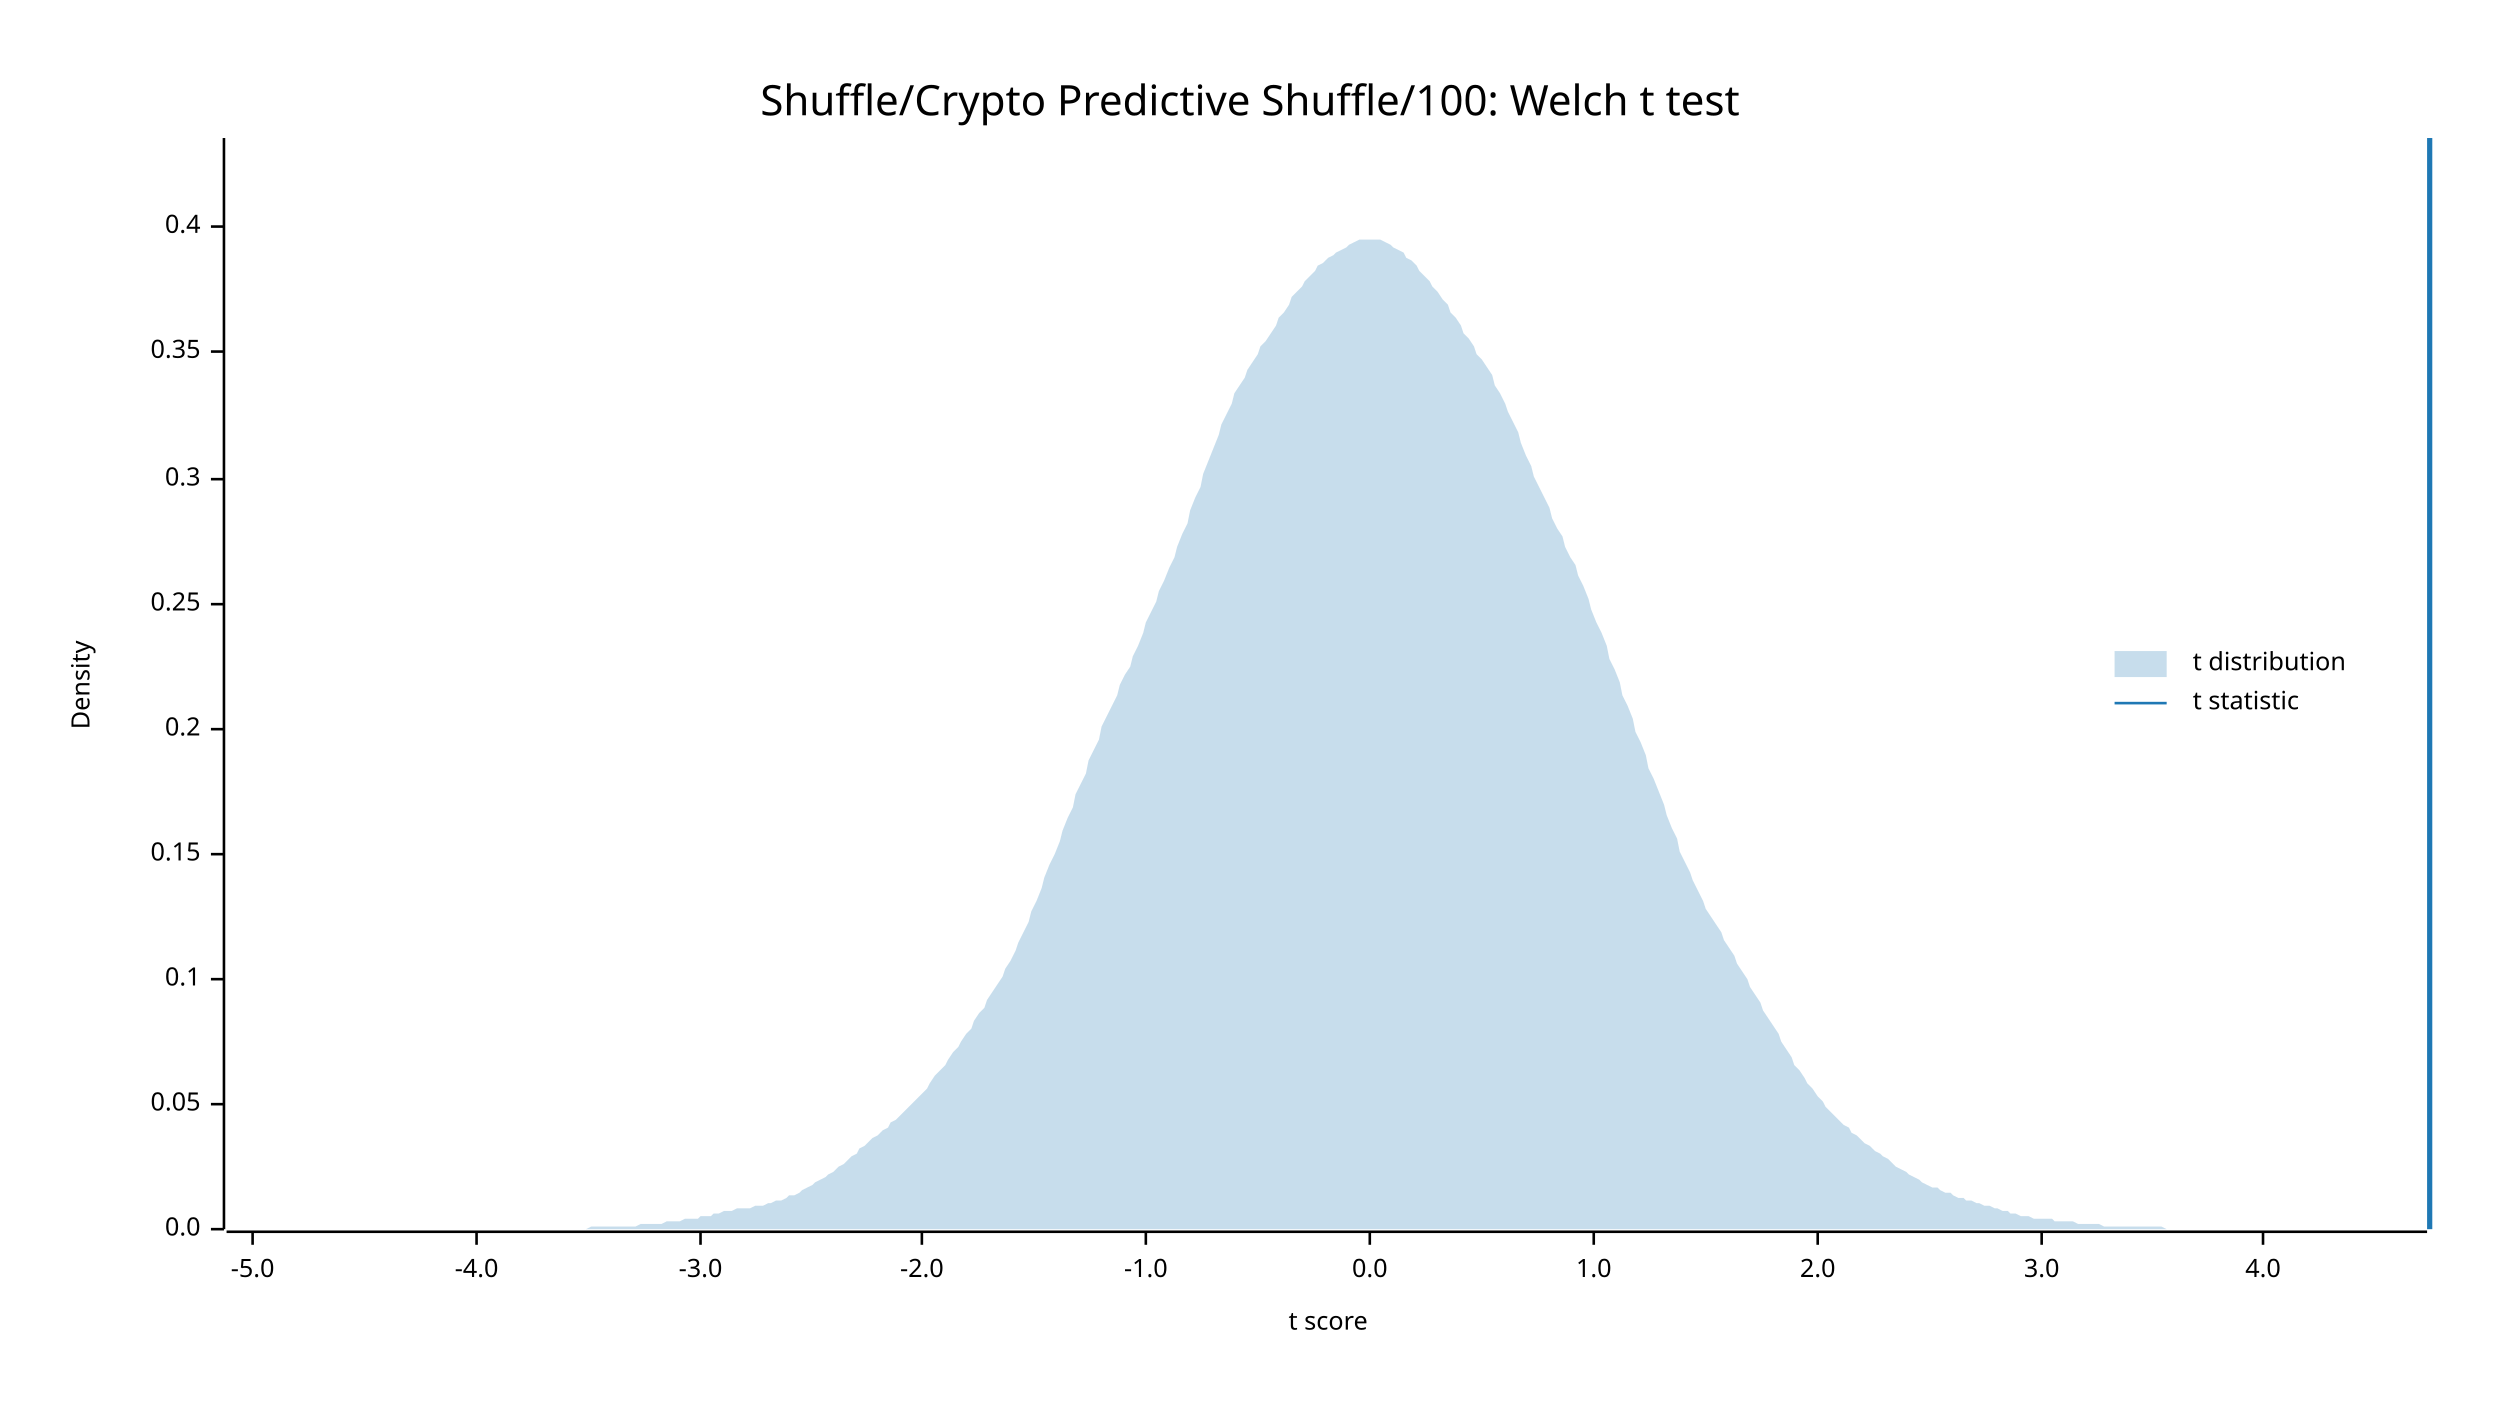
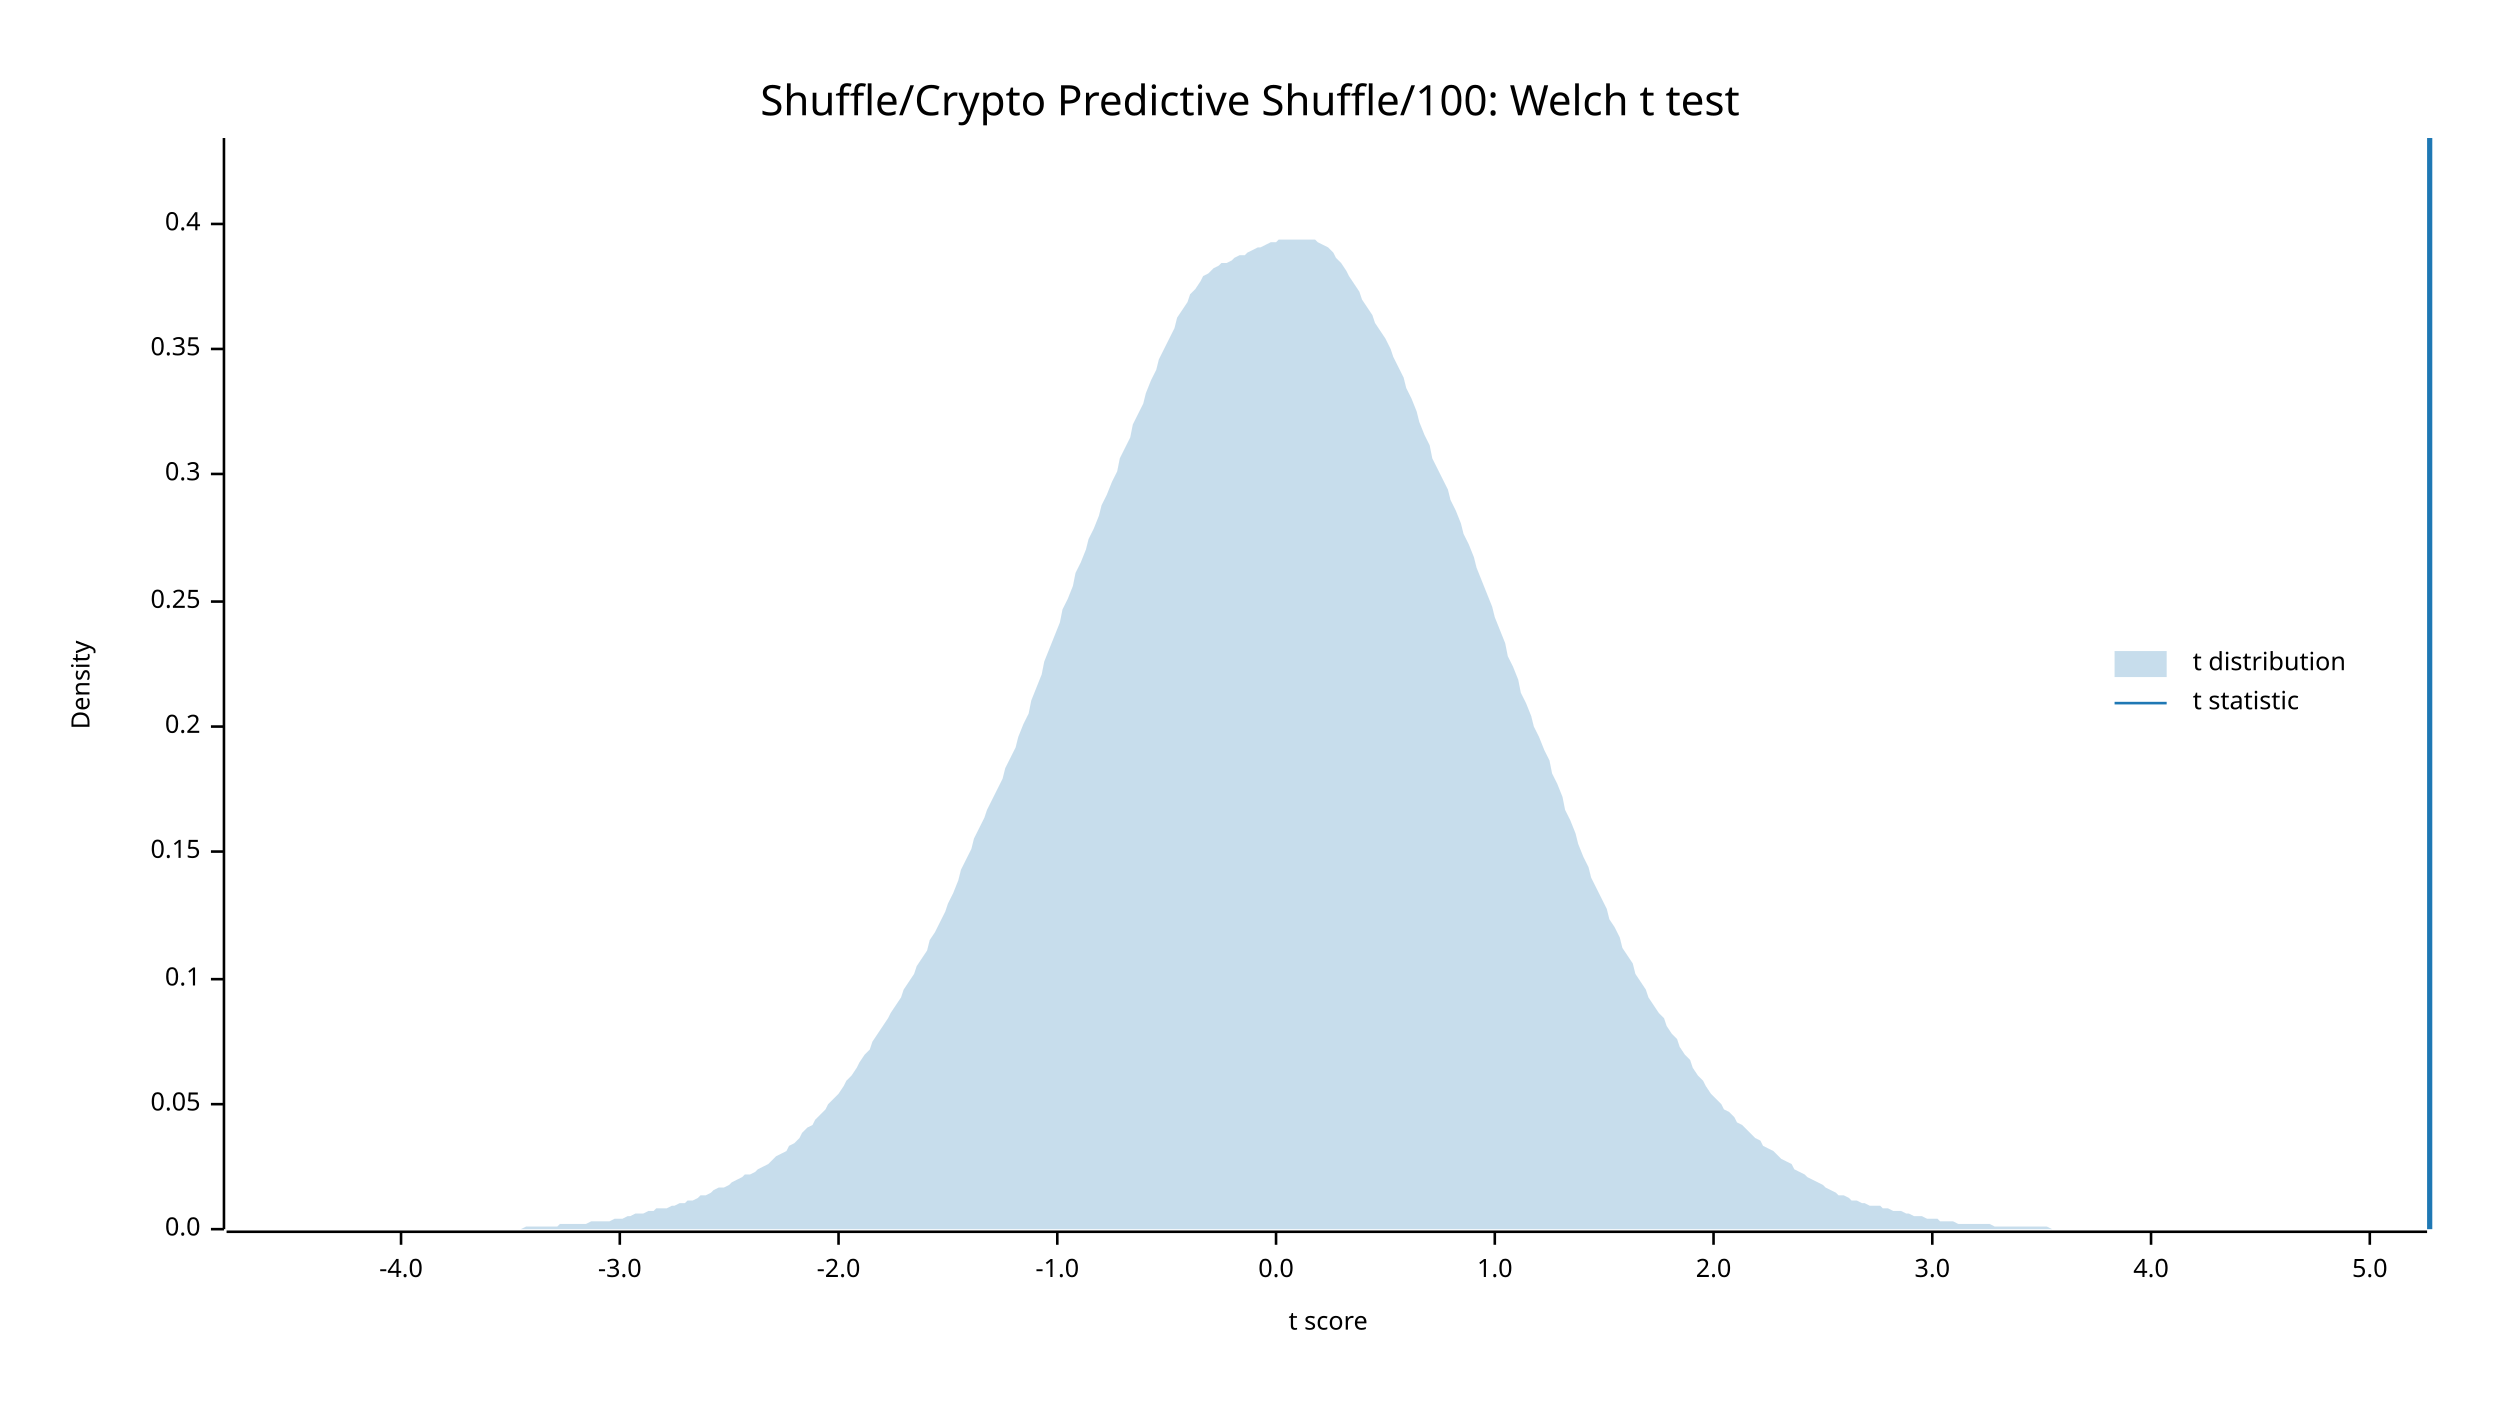
<svg xmlns="http://www.w3.org/2000/svg" width="960" height="540" viewBox="0 0 960 540">
  <text x="480" y="32" dy="0.76em" text-anchor="middle" font-family="sans-serif" font-size="16.129" opacity="1" fill="#000000">
Shuffle/Crypto Predictive Shuffle/100: Welch t test
</text>
  <text x="27" y="263" dy="0.76em" text-anchor="middle" font-family="sans-serif" font-size="9.677" opacity="1" fill="#000000" transform="rotate(270, 27, 263)">
Density
</text>
  <text x="510" y="513" dy="-0.5ex" text-anchor="middle" font-family="sans-serif" font-size="9.677" opacity="1" fill="#000000">
t score
</text>
  <polyline fill="none" opacity="1" stroke="#000000" stroke-width="1" points="86,53 86,472 " />
  <text x="77" y="472" dy="0.5ex" text-anchor="end" font-family="sans-serif" font-size="9.677" opacity="1" fill="#000000">
0.0
</text>
  <polyline fill="none" opacity="1" stroke="#000000" stroke-width="1" points="81,472 86,472 " />
  <text x="77" y="424" dy="0.5ex" text-anchor="end" font-family="sans-serif" font-size="9.677" opacity="1" fill="#000000">
0.05
</text>
  <polyline fill="none" opacity="1" stroke="#000000" stroke-width="1" points="81,424 86,424 " />
  <text x="77" y="376" dy="0.5ex" text-anchor="end" font-family="sans-serif" font-size="9.677" opacity="1" fill="#000000">
0.1
</text>
  <polyline fill="none" opacity="1" stroke="#000000" stroke-width="1" points="81,376 86,376 " />
-   <text x="77" y="328" dy="0.5ex" text-anchor="end" font-family="sans-serif" font-size="9.677" opacity="1" fill="#000000">
+   <text x="77" y="327" dy="0.5ex" text-anchor="end" font-family="sans-serif" font-size="9.677" opacity="1" fill="#000000">
0.15
</text>
-   <polyline fill="none" opacity="1" stroke="#000000" stroke-width="1" points="81,328 86,328 " />
-   <text x="77" y="280" dy="0.5ex" text-anchor="end" font-family="sans-serif" font-size="9.677" opacity="1" fill="#000000">
+   <polyline fill="none" opacity="1" stroke="#000000" stroke-width="1" points="81,327 86,327 " />
+   <text x="77" y="279" dy="0.5ex" text-anchor="end" font-family="sans-serif" font-size="9.677" opacity="1" fill="#000000">
0.2
</text>
-   <polyline fill="none" opacity="1" stroke="#000000" stroke-width="1" points="81,280 86,280 " />
-   <text x="77" y="232" dy="0.5ex" text-anchor="end" font-family="sans-serif" font-size="9.677" opacity="1" fill="#000000">
+   <polyline fill="none" opacity="1" stroke="#000000" stroke-width="1" points="81,279 86,279 " />
+   <text x="77" y="231" dy="0.5ex" text-anchor="end" font-family="sans-serif" font-size="9.677" opacity="1" fill="#000000">
0.25
</text>
-   <polyline fill="none" opacity="1" stroke="#000000" stroke-width="1" points="81,232 86,232 " />
-   <text x="77" y="184" dy="0.5ex" text-anchor="end" font-family="sans-serif" font-size="9.677" opacity="1" fill="#000000">
+   <polyline fill="none" opacity="1" stroke="#000000" stroke-width="1" points="81,231 86,231 " />
+   <text x="77" y="182" dy="0.5ex" text-anchor="end" font-family="sans-serif" font-size="9.677" opacity="1" fill="#000000">
0.3
</text>
-   <polyline fill="none" opacity="1" stroke="#000000" stroke-width="1" points="81,184 86,184 " />
-   <text x="77" y="135" dy="0.5ex" text-anchor="end" font-family="sans-serif" font-size="9.677" opacity="1" fill="#000000">
+   <polyline fill="none" opacity="1" stroke="#000000" stroke-width="1" points="81,182 86,182 " />
+   <text x="77" y="134" dy="0.5ex" text-anchor="end" font-family="sans-serif" font-size="9.677" opacity="1" fill="#000000">
0.35
</text>
-   <polyline fill="none" opacity="1" stroke="#000000" stroke-width="1" points="81,135 86,135 " />
-   <text x="77" y="87" dy="0.5ex" text-anchor="end" font-family="sans-serif" font-size="9.677" opacity="1" fill="#000000">
+   <polyline fill="none" opacity="1" stroke="#000000" stroke-width="1" points="81,134 86,134 " />
+   <text x="77" y="86" dy="0.5ex" text-anchor="end" font-family="sans-serif" font-size="9.677" opacity="1" fill="#000000">
0.4
</text>
-   <polyline fill="none" opacity="1" stroke="#000000" stroke-width="1" points="81,87 86,87 " />
+   <polyline fill="none" opacity="1" stroke="#000000" stroke-width="1" points="81,86 86,86 " />
  <polyline fill="none" opacity="1" stroke="#000000" stroke-width="1" points="87,473 932,473 " />
-   <text x="97" y="483" dy="0.76em" text-anchor="middle" font-family="sans-serif" font-size="9.677" opacity="1" fill="#000000">
- -5.0
- </text>
-   <polyline fill="none" opacity="1" stroke="#000000" stroke-width="1" points="97,473 97,478 " />
-   <text x="183" y="483" dy="0.76em" text-anchor="middle" font-family="sans-serif" font-size="9.677" opacity="1" fill="#000000">
+   <text x="154" y="483" dy="0.76em" text-anchor="middle" font-family="sans-serif" font-size="9.677" opacity="1" fill="#000000">
-4.0
</text>
-   <polyline fill="none" opacity="1" stroke="#000000" stroke-width="1" points="183,473 183,478 " />
-   <text x="269" y="483" dy="0.76em" text-anchor="middle" font-family="sans-serif" font-size="9.677" opacity="1" fill="#000000">
+   <polyline fill="none" opacity="1" stroke="#000000" stroke-width="1" points="154,473 154,478 " />
+   <text x="238" y="483" dy="0.76em" text-anchor="middle" font-family="sans-serif" font-size="9.677" opacity="1" fill="#000000">
-3.0
</text>
-   <polyline fill="none" opacity="1" stroke="#000000" stroke-width="1" points="269,473 269,478 " />
-   <text x="354" y="483" dy="0.76em" text-anchor="middle" font-family="sans-serif" font-size="9.677" opacity="1" fill="#000000">
+   <polyline fill="none" opacity="1" stroke="#000000" stroke-width="1" points="238,473 238,478 " />
+   <text x="322" y="483" dy="0.76em" text-anchor="middle" font-family="sans-serif" font-size="9.677" opacity="1" fill="#000000">
-2.0
</text>
-   <polyline fill="none" opacity="1" stroke="#000000" stroke-width="1" points="354,473 354,478 " />
-   <text x="440" y="483" dy="0.76em" text-anchor="middle" font-family="sans-serif" font-size="9.677" opacity="1" fill="#000000">
+   <polyline fill="none" opacity="1" stroke="#000000" stroke-width="1" points="322,473 322,478 " />
+   <text x="406" y="483" dy="0.76em" text-anchor="middle" font-family="sans-serif" font-size="9.677" opacity="1" fill="#000000">
-1.0
</text>
-   <polyline fill="none" opacity="1" stroke="#000000" stroke-width="1" points="440,473 440,478 " />
-   <text x="526" y="483" dy="0.76em" text-anchor="middle" font-family="sans-serif" font-size="9.677" opacity="1" fill="#000000">
+   <polyline fill="none" opacity="1" stroke="#000000" stroke-width="1" points="406,473 406,478 " />
+   <text x="490" y="483" dy="0.76em" text-anchor="middle" font-family="sans-serif" font-size="9.677" opacity="1" fill="#000000">
0.0
</text>
-   <polyline fill="none" opacity="1" stroke="#000000" stroke-width="1" points="526,473 526,478 " />
-   <text x="612" y="483" dy="0.76em" text-anchor="middle" font-family="sans-serif" font-size="9.677" opacity="1" fill="#000000">
+   <polyline fill="none" opacity="1" stroke="#000000" stroke-width="1" points="490,473 490,478 " />
+   <text x="574" y="483" dy="0.76em" text-anchor="middle" font-family="sans-serif" font-size="9.677" opacity="1" fill="#000000">
1.0
</text>
-   <polyline fill="none" opacity="1" stroke="#000000" stroke-width="1" points="612,473 612,478 " />
-   <text x="698" y="483" dy="0.76em" text-anchor="middle" font-family="sans-serif" font-size="9.677" opacity="1" fill="#000000">
+   <polyline fill="none" opacity="1" stroke="#000000" stroke-width="1" points="574,473 574,478 " />
+   <text x="658" y="483" dy="0.76em" text-anchor="middle" font-family="sans-serif" font-size="9.677" opacity="1" fill="#000000">
2.0
</text>
-   <polyline fill="none" opacity="1" stroke="#000000" stroke-width="1" points="698,473 698,478 " />
-   <text x="784" y="483" dy="0.76em" text-anchor="middle" font-family="sans-serif" font-size="9.677" opacity="1" fill="#000000">
+   <polyline fill="none" opacity="1" stroke="#000000" stroke-width="1" points="658,473 658,478 " />
+   <text x="742" y="483" dy="0.76em" text-anchor="middle" font-family="sans-serif" font-size="9.677" opacity="1" fill="#000000">
3.0
</text>
-   <polyline fill="none" opacity="1" stroke="#000000" stroke-width="1" points="784,473 784,478 " />
-   <text x="869" y="483" dy="0.76em" text-anchor="middle" font-family="sans-serif" font-size="9.677" opacity="1" fill="#000000">
+   <polyline fill="none" opacity="1" stroke="#000000" stroke-width="1" points="742,473 742,478 " />
+   <text x="826" y="483" dy="0.76em" text-anchor="middle" font-family="sans-serif" font-size="9.677" opacity="1" fill="#000000">
4.0
</text>
-   <polyline fill="none" opacity="1" stroke="#000000" stroke-width="1" points="869,473 869,478 " />
-   <polygon opacity="0.25" fill="#1F78B4" points="87,472 88,472 90,472 92,472 93,472 95,472 97,472 98,472 100,472 102,472 103,472 105,472 107,472 109,472 110,472 112,472 114,472 115,472 117,472 119,472 120,472 122,472 124,472 125,472 127,472 129,472 131,472 132,472 134,472 136,472 137,472 139,472 141,472 142,472 144,472 146,472 147,472 149,472 151,472 153,472 154,472 156,472 158,472 159,472 161,472 163,472 164,472 166,472 168,472 169,472 171,472 173,472 175,472 176,472 178,472 180,472 181,472 183,472 185,472 186,472 188,472 190,472 191,472 193,472 195,472 197,472 198,472 200,472 202,472 203,472 205,472 207,472 208,472 210,472 212,472 214,472 215,472 217,472 219,472 220,472 222,472 224,472 225,472 227,471 229,471 230,471 232,471 234,471 236,471 237,471 239,471 241,471 242,471 244,471 246,470 247,470 249,470 251,470 252,470 254,470 256,469 258,469 259,469 261,469 263,468 264,468 266,468 268,468 269,467 271,467 273,467 274,466 276,466 278,465 280,465 281,465 283,464 285,464 286,464 288,464 290,463 291,463 293,463 295,462 296,462 298,461 300,461 302,460 303,459 305,459 307,458 308,457 310,456 312,455 313,454 315,453 317,452 318,451 320,450 322,448 324,447 325,446 327,444 329,443 330,441 332,440 334,438 335,437 337,436 339,434 341,433 342,431 344,430 346,428 347,427 349,425 351,423 352,422 354,420 356,418 357,416 359,413 361,411 363,409 364,407 366,404 368,402 369,400 371,397 373,395 374,392 376,389 378,387 379,384 381,381 383,378 385,375 386,372 388,369 390,365 391,362 393,358 395,354 396,350 398,346 400,341 401,337 403,332 405,328 407,323 408,319 410,314 412,310 413,305 415,301 417,297 418,292 420,288 422,284 423,279 425,275 427,271 429,267 430,263 432,259 434,256 435,252 437,248 439,243 440,239 442,235 444,231 445,227 447,223 449,218 451,214 452,210 454,205 456,201 457,196 459,191 461,187 462,182 464,177 466,172 468,167 469,163 471,159 473,155 474,151 476,148 478,145 479,142 481,139 483,136 484,133 486,131 488,128 490,125 491,122 493,120 495,117 496,114 498,112 500,110 501,108 503,106 505,104 506,102 508,101 510,99 512,98 513,97 515,96 517,95 518,94 520,93 522,92 523,92 525,92 527,92 528,92 530,92 532,93 534,94 535,95 537,96 539,97 540,99 542,100 544,102 545,104 547,106 549,108 550,110 552,112 554,115 556,117 557,120 559,122 561,125 562,128 564,130 566,133 567,136 569,138 571,141 573,144 574,148 576,151 578,155 579,158 581,162 583,166 584,170 586,175 588,179 589,183 591,187 593,191 595,195 596,199 598,203 600,206 601,210 603,214 605,217 606,221 608,225 610,230 611,234 613,239 615,243 617,248 618,253 620,257 622,262 623,267 625,271 627,276 628,281 630,285 632,290 633,295 635,299 637,304 639,309 640,313 642,318 644,322 645,327 647,331 649,335 650,338 652,342 654,346 655,349 657,352 659,355 661,358 662,361 664,364 666,367 667,370 669,373 671,376 672,379 674,382 676,385 677,388 679,391 681,394 683,397 684,400 686,403 688,406 689,409 691,411 693,414 694,416 696,418 698,421 700,423 701,425 703,427 705,429 706,430 708,432 710,433 711,435 713,436 715,438 716,439 718,440 720,442 722,443 723,444 725,445 727,447 728,448 730,449 732,450 733,451 735,452 737,453 738,454 740,455 742,456 744,456 745,457 747,458 749,458 750,459 752,460 754,460 755,461 757,461 759,462 760,462 762,463 764,463 766,464 767,464 769,465 771,465 772,466 774,466 776,467 777,467 779,467 781,468 782,468 784,468 786,468 788,468 789,469 791,469 793,469 794,469 796,469 798,470 799,470 801,470 803,470 804,470 806,470 808,471 810,471 811,471 813,471 815,471 816,471 818,471 820,471 821,471 823,471 825,471 827,471 828,471 830,471 832,472 833,472 835,472 837,472 838,472 840,472 842,472 843,472 845,472 847,472 849,472 850,472 852,472 854,472 855,472 857,472 859,472 860,472 862,472 864,472 865,472 867,472 869,472 871,472 872,472 874,472 876,472 877,472 879,472 881,472 882,472 884,472 886,472 887,472 889,472 891,472 893,472 894,472 896,472 898,472 899,472 901,472 903,472 904,472 906,472 908,472 909,472 911,472 913,472 915,472 916,472 918,472 920,472 921,472 923,472 925,472 926,472 928,472 930,472 932,472 932,472 87,472 " />
+   <polyline fill="none" opacity="1" stroke="#000000" stroke-width="1" points="826,473 826,478 " />
+   <text x="910" y="483" dy="0.76em" text-anchor="middle" font-family="sans-serif" font-size="9.677" opacity="1" fill="#000000">
+ 5.0
+ </text>
+   <polyline fill="none" opacity="1" stroke="#000000" stroke-width="1" points="910,473 910,478 " />
+   <polygon opacity="0.25" fill="#1F78B4" points="87,472 88,472 90,472 92,472 93,472 95,472 97,472 98,472 100,472 102,472 103,472 105,472 107,472 109,472 110,472 112,472 114,472 115,472 117,472 119,472 120,472 122,472 124,472 125,472 127,472 129,472 131,472 132,472 134,472 136,472 137,472 139,472 141,472 142,472 144,472 146,472 147,472 149,472 151,472 153,472 154,472 156,472 158,472 159,472 161,472 163,472 164,472 166,472 168,472 169,472 171,472 173,472 175,472 176,472 178,472 180,472 181,472 183,472 185,472 186,472 188,472 190,472 191,472 193,472 195,472 197,472 198,472 200,472 202,471 203,471 205,471 207,471 208,471 210,471 212,471 214,471 215,470 217,470 219,470 220,470 222,470 224,470 225,470 227,469 229,469 230,469 232,469 234,469 236,468 237,468 239,468 241,467 242,467 244,466 246,466 247,466 249,465 251,465 252,464 254,464 256,464 258,463 259,463 261,462 263,462 264,461 266,461 268,460 269,459 271,459 273,458 274,457 276,456 278,456 280,455 281,454 283,453 285,452 286,451 288,451 290,450 291,449 293,448 295,447 296,446 298,444 300,443 302,442 303,440 305,439 307,437 308,435 310,433 312,432 313,430 315,428 317,426 318,424 320,422 322,420 324,417 325,415 327,413 329,410 330,408 332,405 334,403 335,400 337,397 339,394 341,391 342,389 344,386 346,383 347,380 349,377 351,374 352,371 354,368 356,365 357,361 359,358 361,354 363,350 364,347 366,343 368,338 369,334 371,330 373,326 374,322 376,318 378,314 379,311 381,307 383,303 385,299 386,295 388,291 390,287 391,283 393,278 395,274 396,269 398,264 400,259 401,254 403,249 405,244 407,239 408,234 410,230 412,225 413,220 415,216 417,211 418,207 420,203 422,198 423,194 425,190 427,185 429,181 430,176 432,172 434,168 435,163 437,159 439,155 440,151 442,146 444,142 445,138 447,134 449,130 451,126 452,122 454,119 456,116 457,113 459,111 461,108 462,106 464,105 466,103 468,102 469,101 471,101 473,100 474,99 476,98 478,98 479,97 481,96 483,95 484,95 486,94 488,93 490,93 491,92 493,92 495,92 496,92 498,92 500,92 501,92 503,92 505,92 506,93 508,94 510,95 512,97 513,99 515,101 517,104 518,106 520,109 522,112 523,115 525,118 527,121 528,124 530,127 532,130 534,134 535,137 537,141 539,145 540,149 542,153 544,158 545,162 547,167 549,171 550,176 552,180 554,184 556,188 557,192 559,196 561,201 562,205 564,209 566,214 567,218 569,223 571,228 573,233 574,237 576,242 578,247 579,252 581,256 583,261 584,266 586,270 588,275 589,279 591,283 593,288 595,292 596,297 598,301 600,306 601,311 603,315 605,320 606,324 608,329 610,333 611,337 613,341 615,345 617,349 618,353 620,356 622,360 623,364 625,367 627,370 628,374 630,377 632,380 633,383 635,386 637,389 639,391 640,394 642,397 644,399 645,402 647,405 649,407 650,410 652,413 654,415 655,417 657,420 659,422 661,424 662,426 664,427 666,429 667,431 669,432 671,434 672,435 674,437 676,438 677,440 679,441 681,442 683,444 684,445 686,446 688,447 689,449 691,450 693,451 694,452 696,453 698,454 700,455 701,456 703,457 705,458 706,459 708,459 710,460 711,461 713,461 715,462 716,462 718,463 720,463 722,463 723,464 725,464 727,465 728,465 730,465 732,466 733,466 735,467 737,467 738,467 740,468 742,468 744,468 745,469 747,469 749,469 750,469 752,470 754,470 755,470 757,470 759,470 760,470 762,470 764,470 766,471 767,471 769,471 771,471 772,471 774,471 776,471 777,471 779,471 781,471 782,471 784,471 786,471 788,472 789,472 791,472 793,472 794,472 796,472 798,472 799,472 801,472 803,472 804,472 806,472 808,472 810,472 811,472 813,472 815,472 816,472 818,472 820,472 821,472 823,472 825,472 827,472 828,472 830,472 832,472 833,472 835,472 837,472 838,472 840,472 842,472 843,472 845,472 847,472 849,472 850,472 852,472 854,472 855,472 857,472 859,472 860,472 862,472 864,472 865,472 867,472 869,472 871,472 872,472 874,472 876,472 877,472 879,472 881,472 882,472 884,472 886,472 887,472 889,472 891,472 893,472 894,472 896,472 898,472 899,472 901,472 903,472 904,472 906,472 908,472 909,472 911,472 913,472 915,472 916,472 918,472 920,472 921,472 923,472 925,472 926,472 928,472 930,472 932,472 932,472 87,472 " />
  <polyline fill="none" opacity="1" stroke="#1F78B4" stroke-width="2" points="933,472 933,53 " />
  <text x="842" y="250" dy="0.76em" text-anchor="start" font-family="sans-serif" font-size="9.677" opacity="1" fill="#000000">
t distribution
</text>
  <text x="842" y="265" dy="0.76em" text-anchor="start" font-family="sans-serif" font-size="9.677" opacity="1" fill="#000000">
t statistic
</text>
  <rect x="812" y="250" width="20" height="10" opacity="0.25" fill="#1F78B4" stroke="none" />
  <polyline fill="none" opacity="1" stroke="#1F78B4" stroke-width="1" points="812,270 832,270 " />
</svg>
